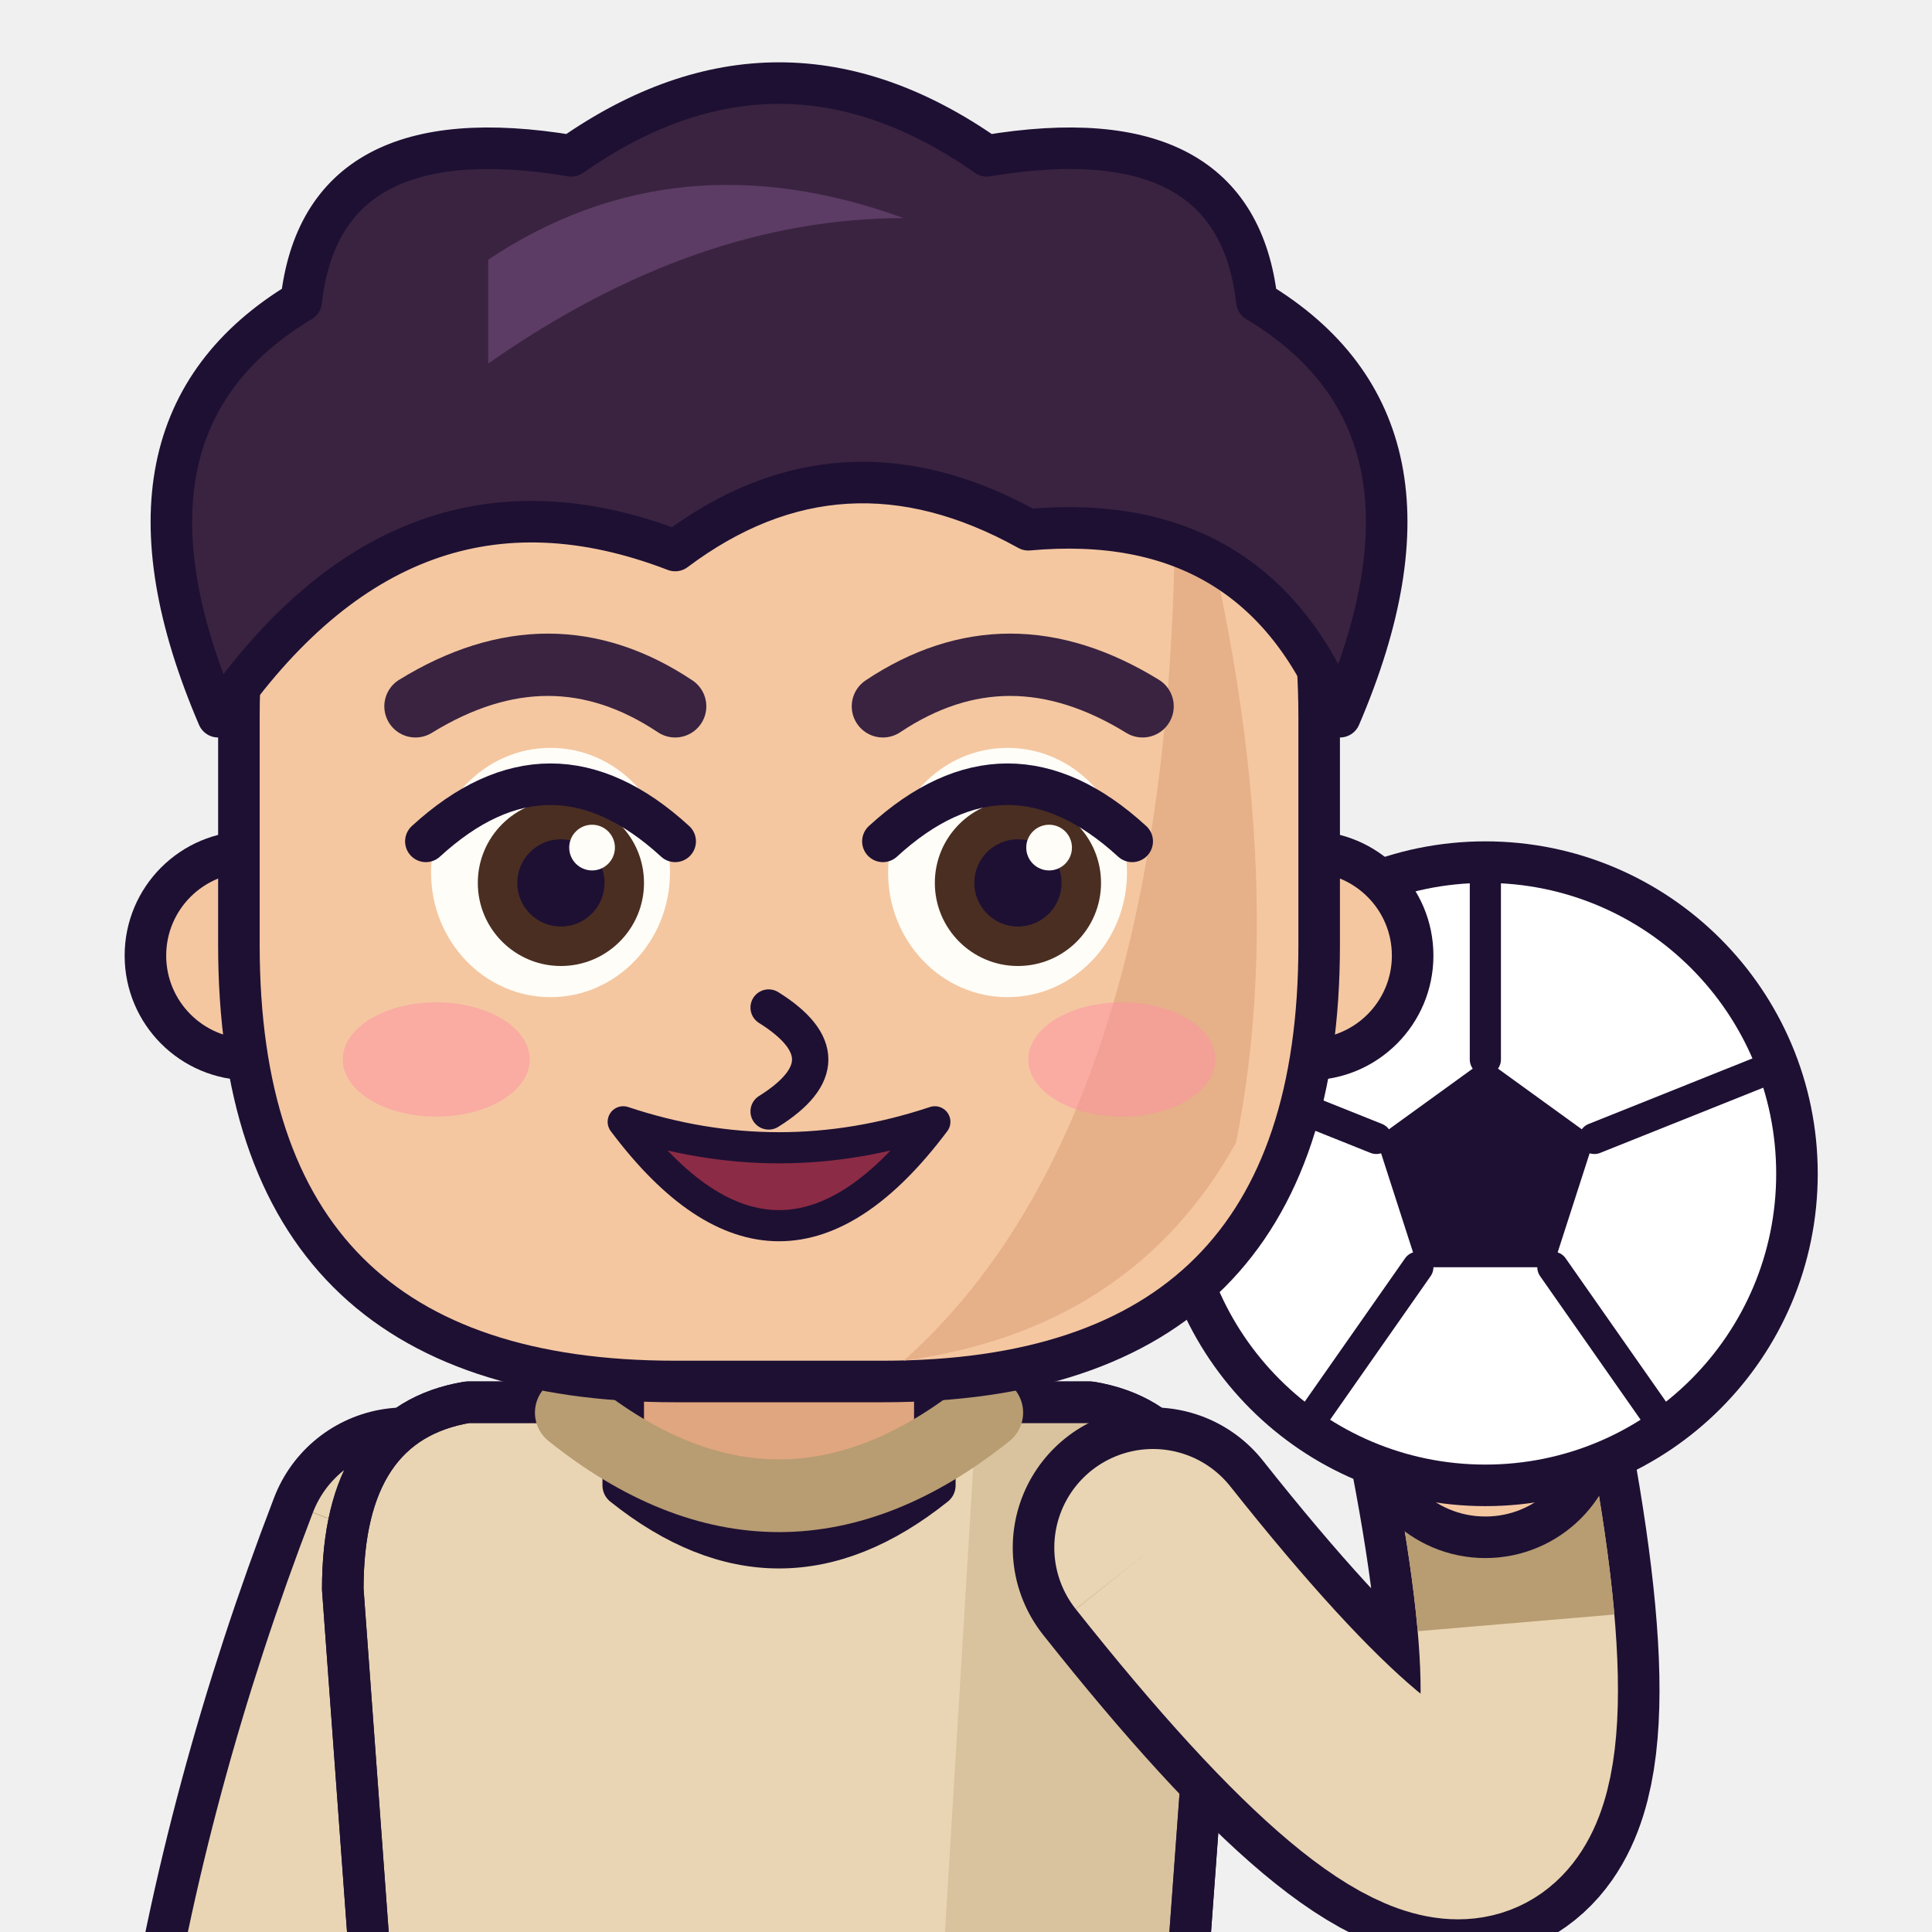
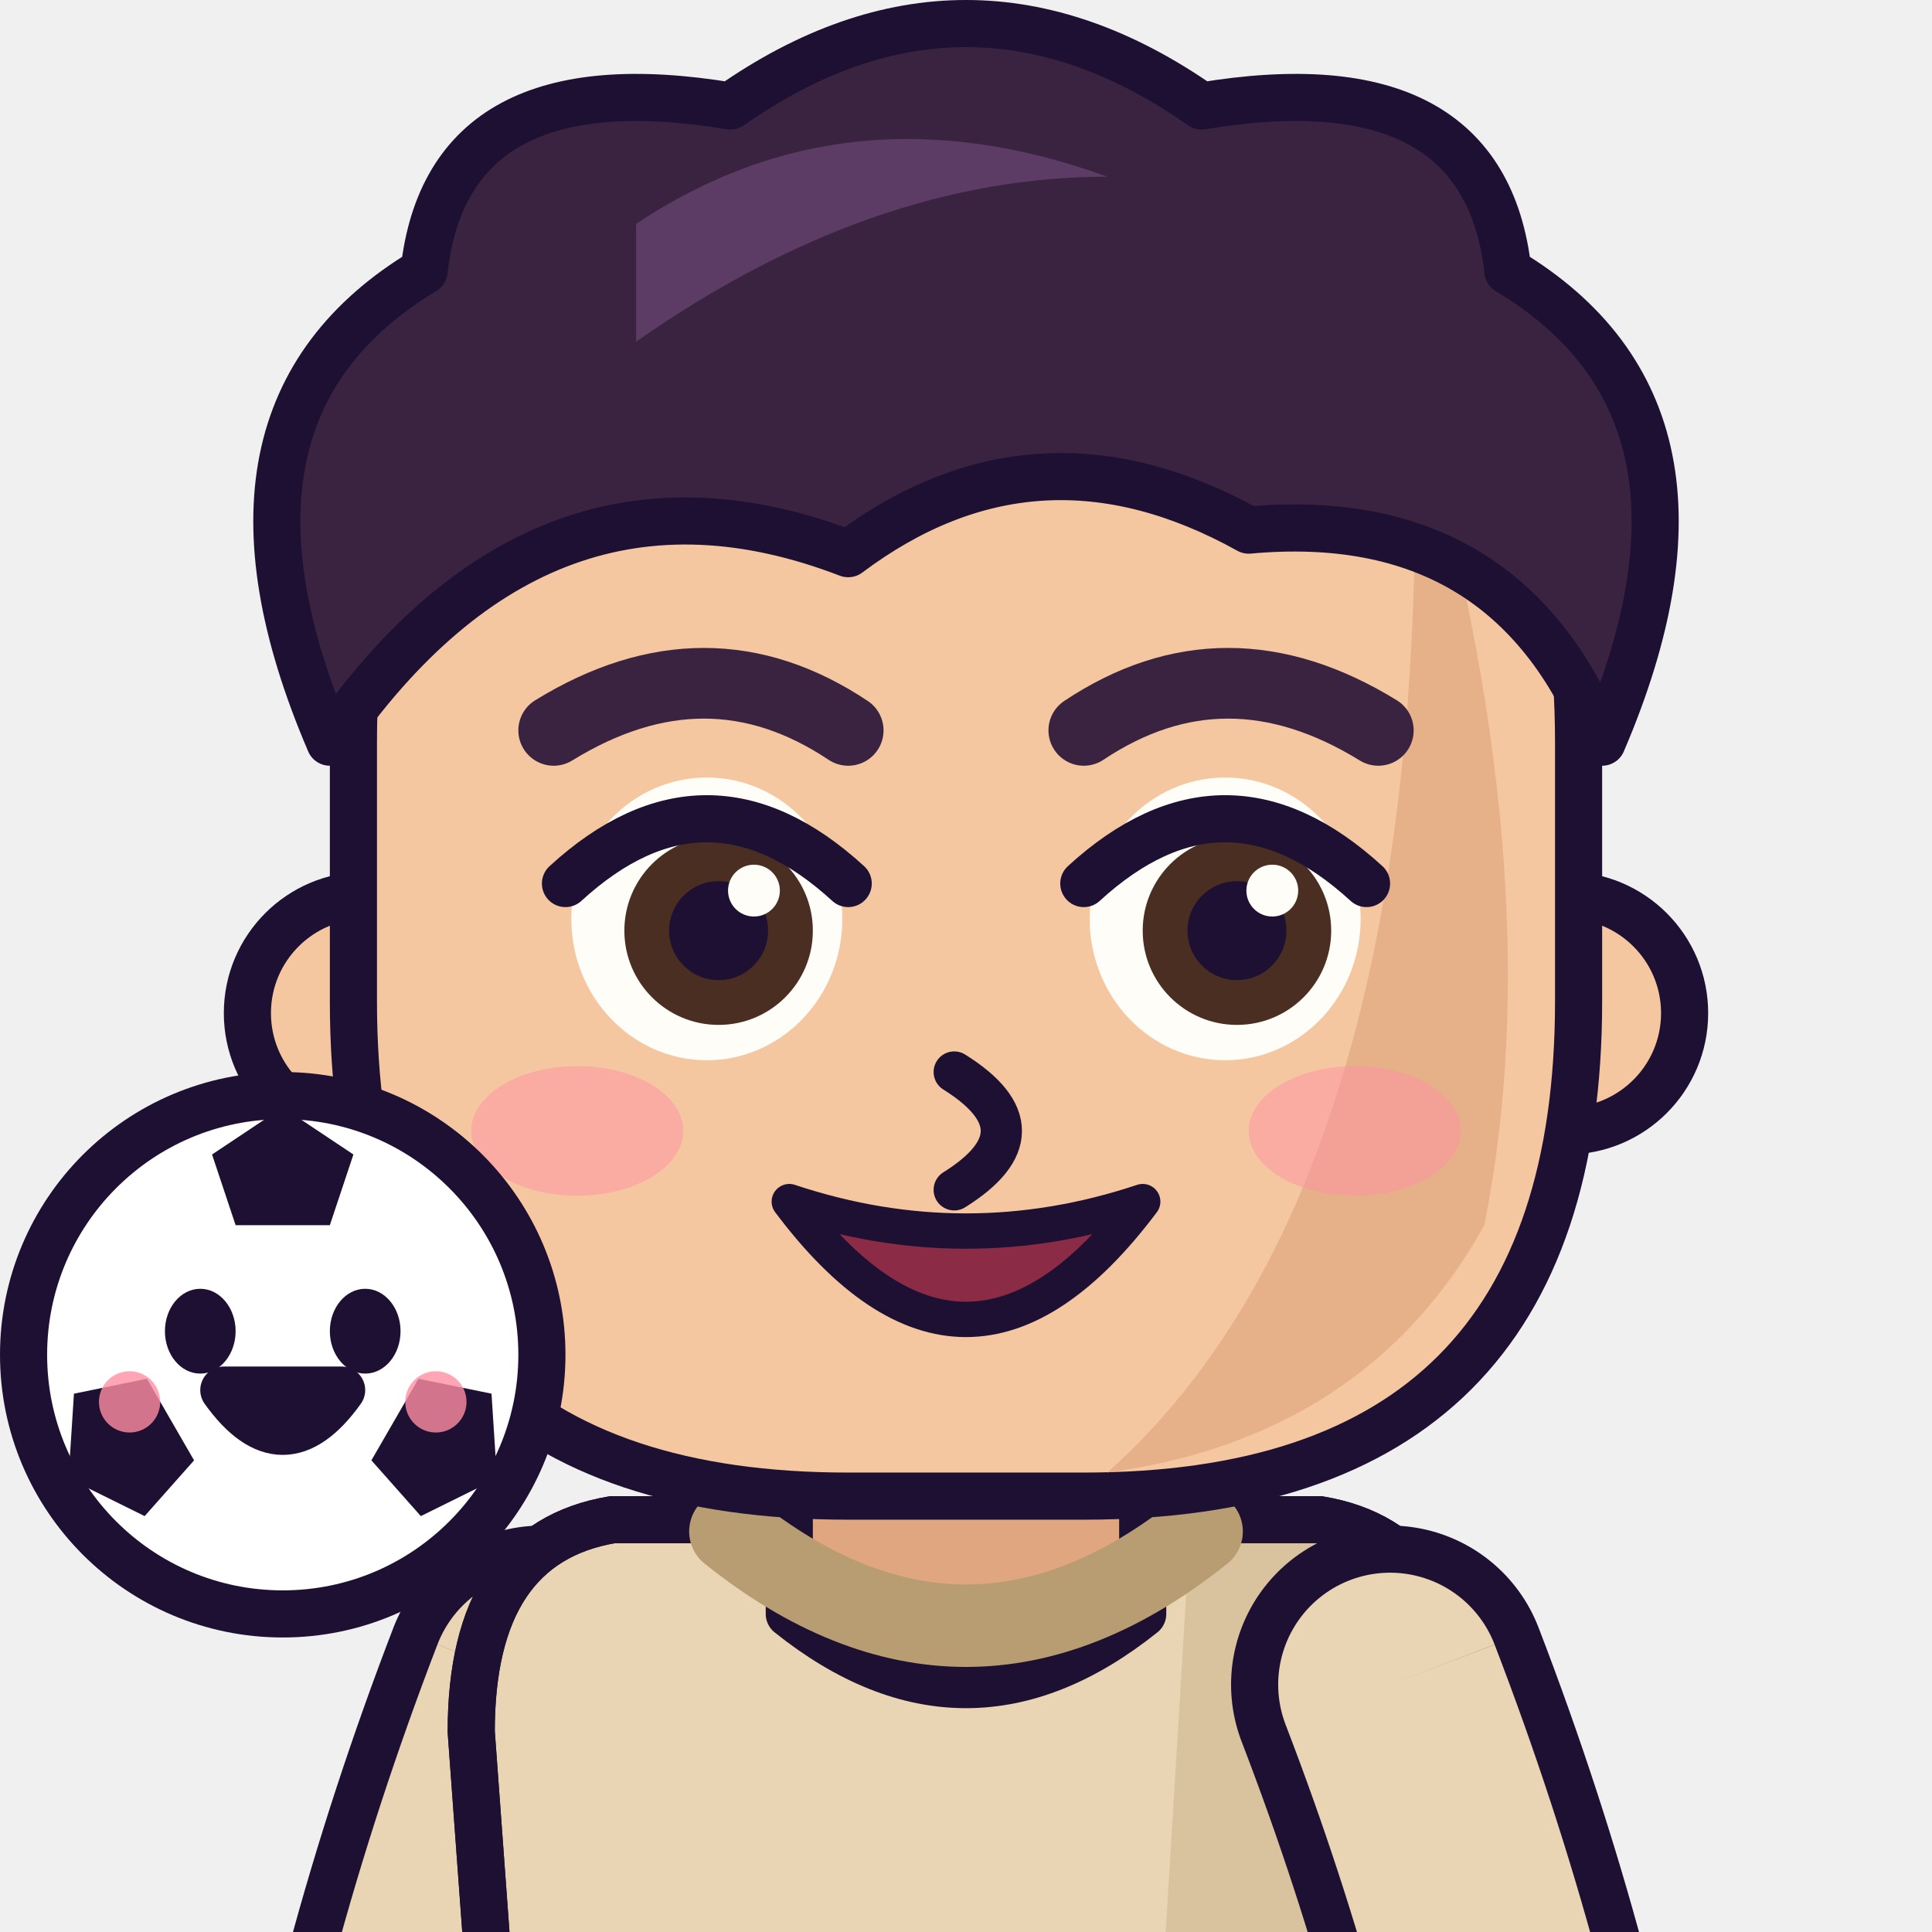
- <svg xmlns="http://www.w3.org/2000/svg" viewBox="55 19 186 186" role="img" aria-label="Chino">
+ <svg xmlns="http://www.w3.org/2000/svg" viewBox="48 25 164 164" role="img" aria-label="Chino">
  <ellipse cx="130" cy="410" rx="67" ry="7" fill="#1E1033" opacity="0.28" />
  <path d="M99 326h26v76h-26z" fill="#FFFFFF" stroke="#1E1033" stroke-width="4" stroke-linejoin="round" stroke-linecap="round" />
  <path d="M135 326h26v76h-26z" fill="#FFFFFF" stroke="#1E1033" stroke-width="4" stroke-linejoin="round" stroke-linecap="round" />
  <path d="M98 287L94 330H128L125 313L125 287Z" fill="#3C3560" stroke="#1E1033" stroke-width="4" stroke-linejoin="round" stroke-linecap="round" />
  <path d="M162 287L166 330H132L135 313L135 287Z" fill="#3C3560" stroke="#1E1033" stroke-width="4" stroke-linejoin="round" stroke-linecap="round" />
  <path d="M137 315L140 328H164L159 293Z" fill="#262043" opacity="0.55" />
  <path d="M123 408v-13q0 -7 -7 -7h-12q-18.6 3 -28 14q-2 3 0 6z" fill="#E5243B" stroke="#1E1033" stroke-width="4" stroke-linejoin="round" stroke-linecap="round" />
  <path d="M137 408v-13q0 -7 7 -7h12q18.6 3 28 14q2 3 0 6z" fill="#E5243B" stroke="#1E1033" stroke-width="4" stroke-linejoin="round" stroke-linecap="round" />
  <path d="M94 168Q74 220 78 272" fill="none" stroke="#1E1033" stroke-width="27" stroke-linecap="round" />
  <path d="M94 168Q74 220 78 272" fill="none" stroke="#E9D5B3" stroke-width="19" stroke-linecap="round" />
  <path d="M94 168Q74 220 78 272" fill="none" stroke="#B89C72" stroke-width="19" stroke-linecap="butt" stroke-dasharray="0 62 14 400" />
  <circle cx="78" cy="272" r="11" fill="#F4C7A1" stroke="#1E1033" stroke-width="4" stroke-linejoin="round" stroke-linecap="round" />
  <clipPath id="torso">
    <path d="M100 154Q88 156 88 172L97 295Q130 301 163 295L172 172Q172 156 160 154Z" />
  </clipPath>
  <path d="M100 154Q88 156 88 172L97 295Q130 301 163 295L172 172Q172 156 160 154Z" fill="#E9D5B3" stroke="#1E1033" stroke-width="4" stroke-linejoin="round" stroke-linecap="round" />
  <g clip-path="url(#torso)">
    <path d="M92 212h16v22h-16z" fill="#D8262F" opacity="1" />
    <path d="M112 216h16v22h-16z" fill="#D8262F" opacity="1" />
    <path d="M132 212h16v22h-16z" fill="#D8262F" opacity="1" />
    <path d="M152 216h16v22h-16z" fill="#D8262F" opacity="1" />
    <path d="M149.32 150H178V305H139.9Z" fill="#B89C72" opacity="0.32" />
  </g>
  <path d="M100 154Q88 156 88 172L97 295Q130 301 163 295L172 172Q172 156 160 154Z" fill="none" stroke="#1E1033" stroke-width="4" stroke-linejoin="round" stroke-linecap="round" />
  <path d="M115 146h30v16q-15 12 -30 0z" fill="#E0A67F" stroke="#1E1033" stroke-width="4" stroke-linejoin="round" stroke-linecap="round" />
  <path d="M110 155q20 16 40 0" fill="none" stroke="#B89C72" stroke-width="7" stroke-linecap="round" />
-   <path d="M166 168Q212 226 198 156" fill="none" stroke="#1E1033" stroke-width="27" stroke-linecap="round" />
-   <path d="M166 168Q212 226 198 156" fill="none" stroke="#E9D5B3" stroke-width="19" stroke-linecap="round" />
-   <path d="M166 168Q212 226 198 156" fill="none" stroke="#B89C72" stroke-width="19" stroke-linecap="butt" stroke-dasharray="0 62 14 400" />
-   <circle cx="198" cy="156" r="11" fill="#F4C7A1" stroke="#1E1033" stroke-width="4" stroke-linejoin="round" stroke-linecap="round" />
-   <circle cx="198" cy="132" r="30" fill="#FFFFFF" stroke="#1E1033" stroke-width="4" stroke-linejoin="round" stroke-linecap="round" />
-   <path d="M198 121l10.5 7.6l-4 12.4h-13l-4 -12.4z" fill="#1E1033" />
-   <path d="M198 121V103M208.5 128.6L225 122M204.5 141L215 156M191.5 141L181 156M187.5 128.6L171 122" fill="none" stroke="#1E1033" stroke-width="3" stroke-linecap="round" stroke-linejoin="round" />
+   <path d="M166 168Q186 220 182 272" fill="none" stroke="#1E1033" stroke-width="27" stroke-linecap="round" />
+   <path d="M166 168Q186 220 182 272" fill="none" stroke="#E9D5B3" stroke-width="19" stroke-linecap="round" />
+   <path d="M166 168Q186 220 182 272" fill="none" stroke="#B89C72" stroke-width="19" stroke-linecap="butt" stroke-dasharray="0 62 14 400" />
+   <circle cx="182" cy="272" r="11" fill="#F4C7A1" stroke="#1E1033" stroke-width="4" stroke-linejoin="round" stroke-linecap="round" />
  <circle cx="79" cy="111" r="10" fill="#F4C7A1" stroke="#1E1033" stroke-width="4" stroke-linejoin="round" stroke-linecap="round" />
  <circle cx="181" cy="111" r="10" fill="#F4C7A1" stroke="#1E1033" stroke-width="4" stroke-linejoin="round" stroke-linecap="round" />
  <path d="M120 46h20q42 0 42 42v22q0 42 -42 42h-20q-42 0 -42 -42v-22q0 -42 42 -42z" fill="#F4C7A1" stroke="#1E1033" stroke-width="4" stroke-linejoin="round" stroke-linecap="round" />
  <path d="M168 58Q180 99 174 129Q164 147 142 150Q170 125 168 58Z" fill="#E0A67F" opacity="0.7" />
  <ellipse cx="97" cy="121" rx="9" ry="5.5" fill="#FF8FA3" opacity="0.5" />
  <ellipse cx="163" cy="121" rx="9" ry="5.5" fill="#FF8FA3" opacity="0.5" />
  <ellipse cx="108" cy="103" rx="11.5" ry="12" fill="#FFFDF7" />
  <circle cx="109" cy="104" r="8" fill="#4A2E22" />
  <circle cx="109" cy="104" r="4.2" fill="#1E1033" />
  <circle cx="112" cy="100.6" r="2.2" fill="#FFFDF7" />
  <path d="M96 100Q108 89 120 100" fill="none" stroke="#1E1033" stroke-width="4" stroke-linecap="round" stroke-linejoin="round" />
  <ellipse cx="152" cy="103" rx="11.5" ry="12" fill="#FFFDF7" />
  <circle cx="153" cy="104" r="8" fill="#4A2E22" />
  <circle cx="153" cy="104" r="4.2" fill="#1E1033" />
  <circle cx="156" cy="100.6" r="2.2" fill="#FFFDF7" />
  <path d="M140 100Q152 89 164 100" fill="none" stroke="#1E1033" stroke-width="4" stroke-linecap="round" stroke-linejoin="round" />
  <path d="M120 87Q108 79 95 87" fill="none" stroke="#3A2340" stroke-width="6" stroke-linecap="round" stroke-linejoin="round" />
  <path d="M140 87Q152 79 165 87" fill="none" stroke="#3A2340" stroke-width="6" stroke-linecap="round" stroke-linejoin="round" />
  <path d="M129 116q8 5 0 10" fill="none" stroke="#1E1033" stroke-width="3.5" stroke-linecap="round" stroke-linejoin="round" />
  <path d="M115 127q15 20 30 0q-15 5 -30 0z" fill="#8C2B45" stroke="#1E1033" stroke-width="3" stroke-linejoin="round" stroke-linecap="round" />
  <path d="M76 88Q64 60 84 48Q86 30 110 34Q130 20 150 34Q174 30 176 48Q196 60 184 88Q176 68 154 70Q136 60 120 72Q94 62 76 88Z" fill="#3A2340" stroke="#1E1033" stroke-width="4" stroke-linejoin="round" stroke-linecap="round" />
  <path d="M102 44Q120 32 142 40Q122 40 102 54Z" fill="#62406B" opacity="0.85" />
+   <g>
+     <animateTransform attributeName="transform" type="translate" values="0 0;0 -12;0 0" keyTimes="0;0.5;1" dur="0.9s" repeatCount="indefinite" calcMode="spline" keySplines="0.2 0.6 0.4 1;0.6 0 0.8 0.4" />
+     <circle cx="72" cy="140" r="22" fill="#FFFFFF" stroke="#1E1033" stroke-width="4" stroke-linejoin="round" stroke-linecap="round" />
+     <g>
+       <animateTransform attributeName="transform" type="rotate" values="0 72 140;360 72 140" dur="4s" repeatCount="indefinite" />
+       <path d="M72 119l6 4l-2 6h-8l-2 -6z" fill="#1E1033" transform="rotate(0 72 140)" />
+       <path d="M72 119l6 4l-2 6h-8l-2 -6z" fill="#1E1033" transform="rotate(120 72 140)" />
+       <path d="M72 119l6 4l-2 6h-8l-2 -6z" fill="#1E1033" transform="rotate(240 72 140)" />
+     </g>
+     <ellipse cx="65" cy="138" rx="3" ry="3.6" fill="#1E1033">
+       <animate attributeName="ry" values="3.6;3.6;0.5;3.6" keyTimes="0;0.9;0.95;1" dur="3.2s" repeatCount="indefinite" />
+     </ellipse>
+     <ellipse cx="79" cy="138" rx="3" ry="3.6" fill="#1E1033">
+       <animate attributeName="ry" values="3.6;3.6;0.5;3.6" keyTimes="0;0.9;0.95;1" dur="3.2s" repeatCount="indefinite" />
+     </ellipse>
+     <circle cx="59" cy="144" r="2.6" fill="#FF8FA3" opacity="0.8" />
+     <circle cx="85" cy="144" r="2.6" fill="#FF8FA3" opacity="0.8" />
+     <path d="M67 143q5 7 10 0z" fill="#E0524A" stroke="#1E1033" stroke-width="4" stroke-linejoin="round" stroke-linecap="round" />
+   </g>
</svg>
